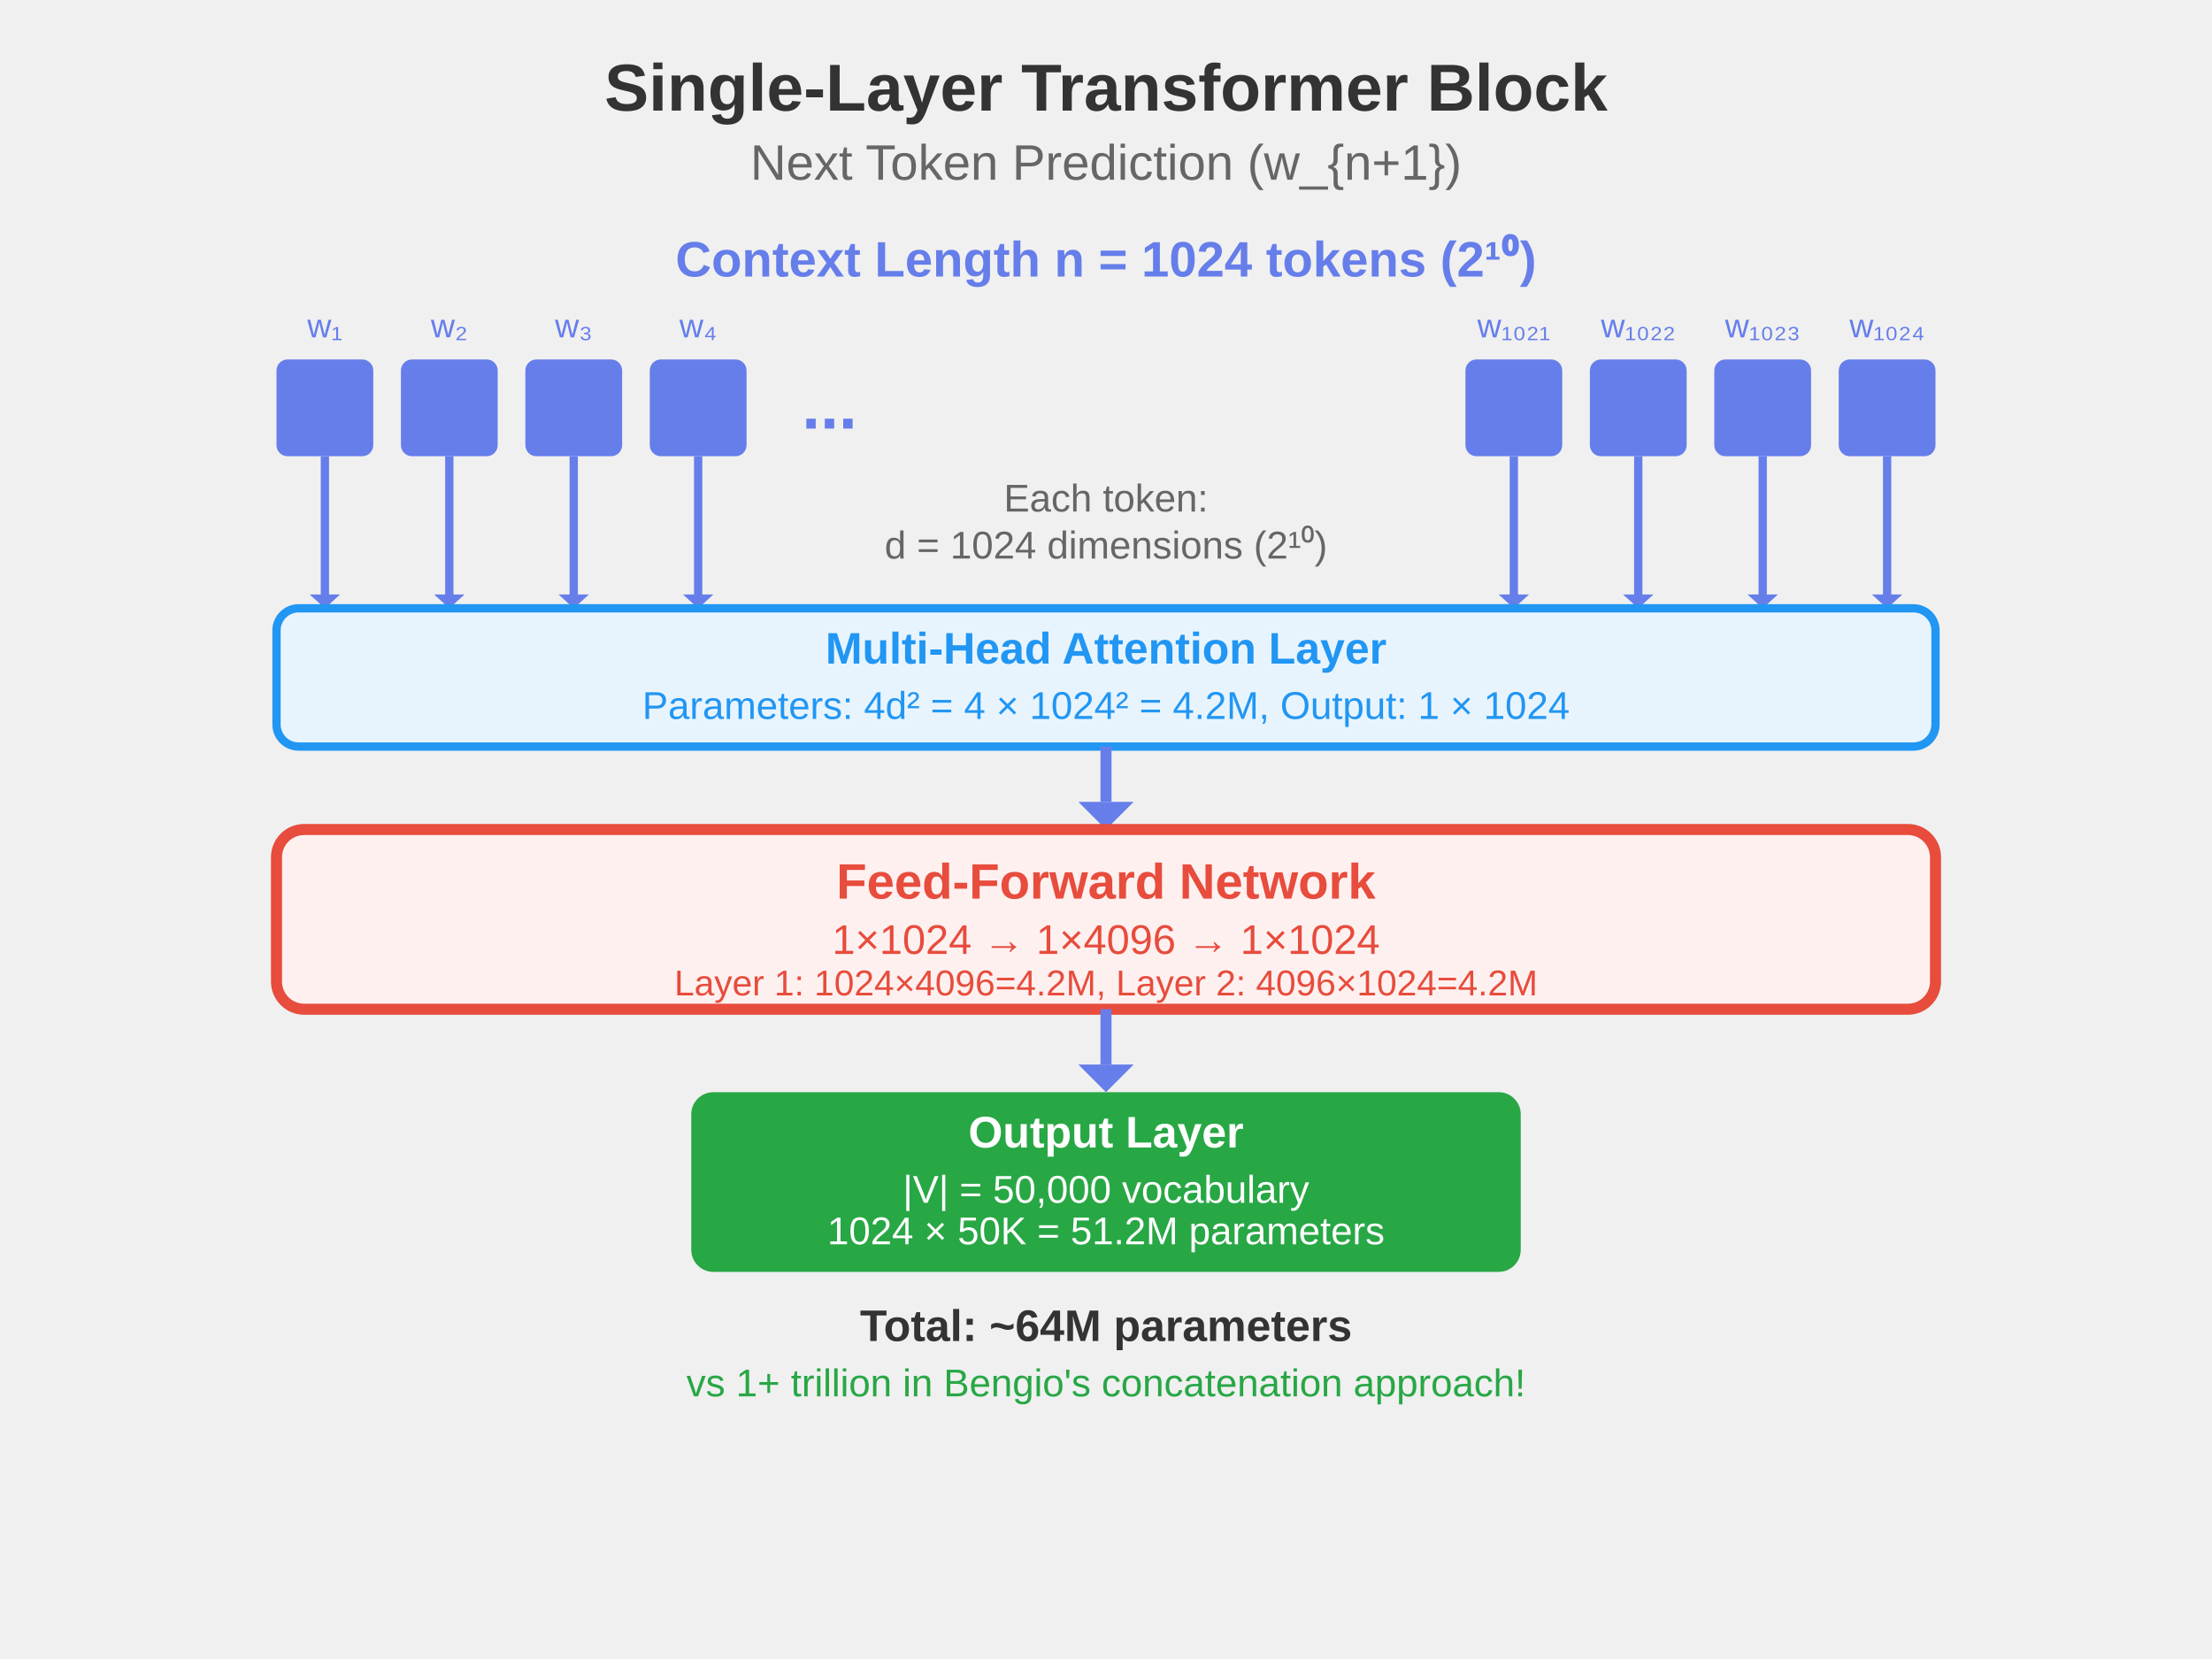
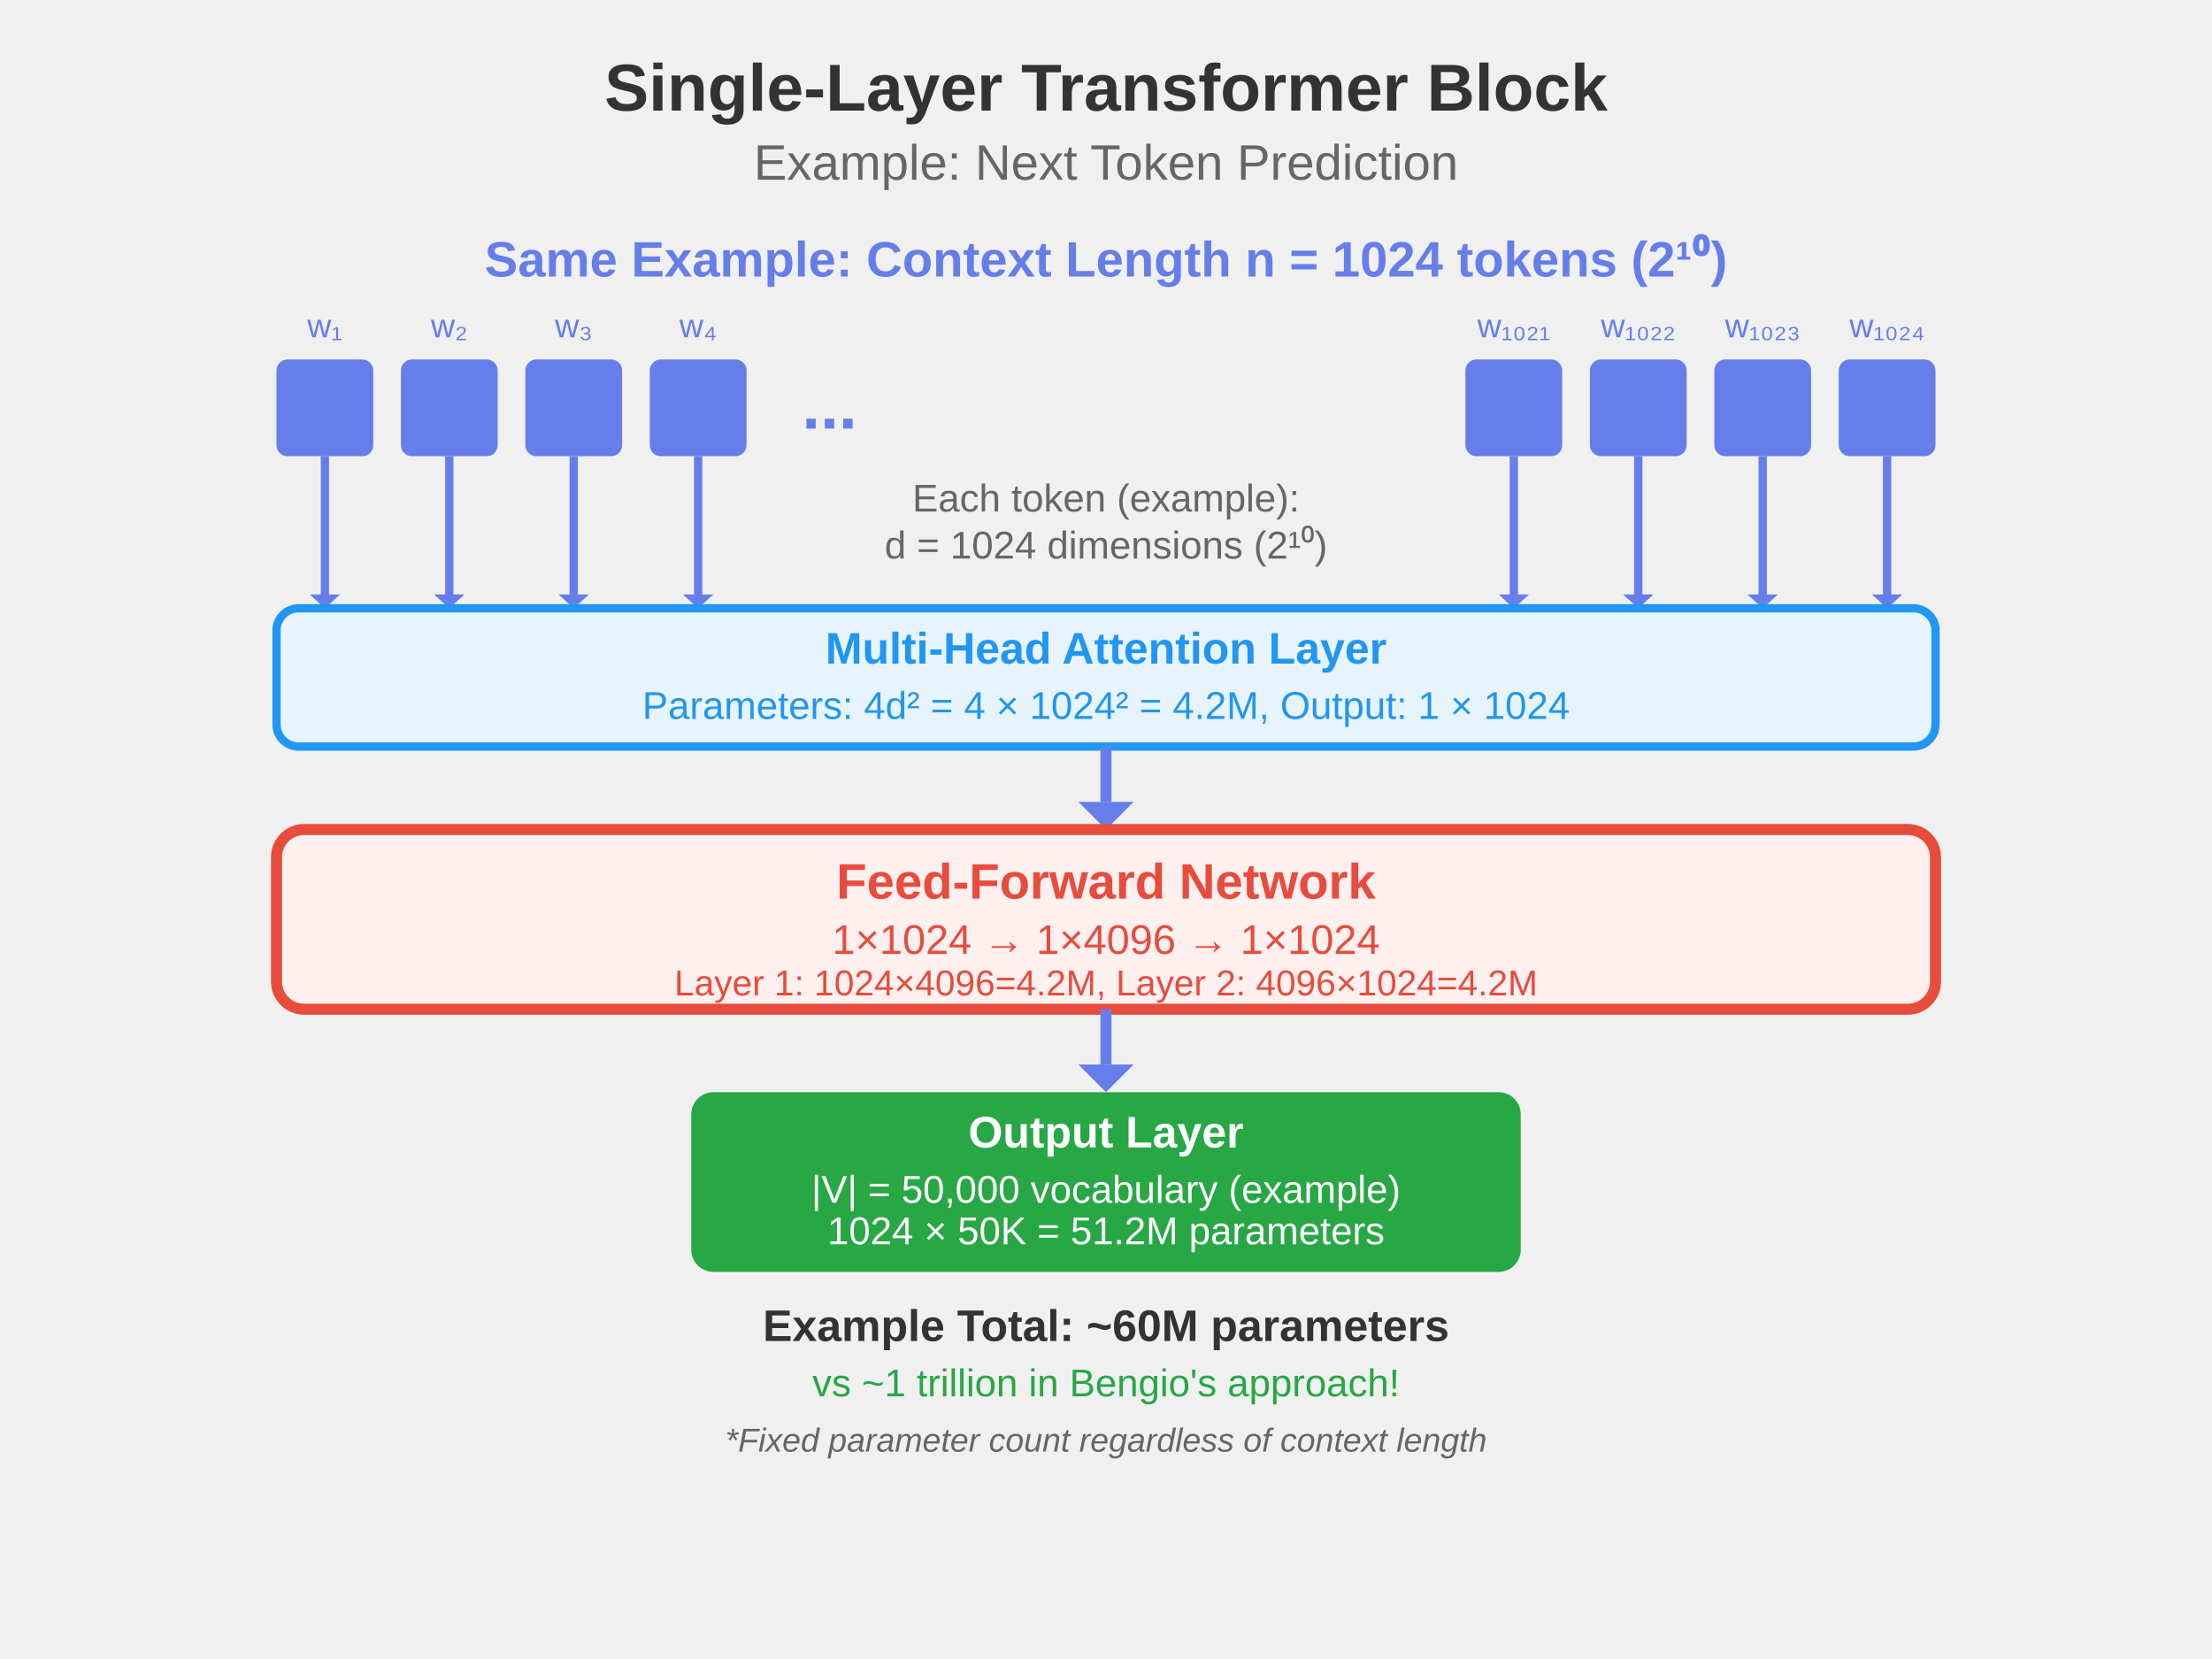
<svg xmlns="http://www.w3.org/2000/svg" viewBox="0 0 800 600" style="background-color: white;">
  <text x="400" y="40" text-anchor="middle" fill="#333333" font-family="Arial, sans-serif" font-size="24" font-weight="bold">Single-Layer Transformer Block</text>
-   <text x="400" y="65" text-anchor="middle" fill="#666666" font-family="Arial, sans-serif" font-size="18">Next Token Prediction (w_{n+1})</text>
-   <text x="400" y="100" text-anchor="middle" fill="#667eea" font-family="Arial, sans-serif" font-size="18" font-weight="bold">Context Length n = 1024 tokens (2¹⁰)</text>
+   <text x="400" y="65" text-anchor="middle" fill="#666666" font-family="Arial, sans-serif" font-size="18">Example: Next Token Prediction</text>
+   <text x="400" y="100" text-anchor="middle" fill="#667eea" font-family="Arial, sans-serif" font-size="18" font-weight="bold">Same Example: Context Length n = 1024 tokens (2¹⁰)</text>
  <rect x="100" y="130" width="35" height="35" fill="#667eea" stroke="none" rx="4" />
  <rect x="145" y="130" width="35" height="35" fill="#667eea" stroke="none" rx="4" />
  <rect x="190" y="130" width="35" height="35" fill="#667eea" stroke="none" rx="4" />
  <rect x="235" y="130" width="35" height="35" fill="#667eea" stroke="none" rx="4" />
  <text x="290" y="155" fill="#667eea" font-family="Arial, sans-serif" font-size="24" font-weight="bold">...</text>
  <rect x="530" y="130" width="35" height="35" fill="#667eea" stroke="none" rx="4" />
  <rect x="575" y="130" width="35" height="35" fill="#667eea" stroke="none" rx="4" />
  <rect x="620" y="130" width="35" height="35" fill="#667eea" stroke="none" rx="4" />
  <rect x="665" y="130" width="35" height="35" fill="#667eea" stroke="none" rx="4" />
  <text x="117.5" y="122" text-anchor="middle" fill="#667eea" font-family="Arial, sans-serif" font-size="12">w₁</text>
  <text x="162.5" y="122" text-anchor="middle" fill="#667eea" font-family="Arial, sans-serif" font-size="12">w₂</text>
  <text x="207.5" y="122" text-anchor="middle" fill="#667eea" font-family="Arial, sans-serif" font-size="12">w₃</text>
  <text x="252.5" y="122" text-anchor="middle" fill="#667eea" font-family="Arial, sans-serif" font-size="12">w₄</text>
  <text x="547.5" y="122" text-anchor="middle" fill="#667eea" font-family="Arial, sans-serif" font-size="12">w₁₀₂₁</text>
  <text x="592.5" y="122" text-anchor="middle" fill="#667eea" font-family="Arial, sans-serif" font-size="12">w₁₀₂₂</text>
  <text x="637.5" y="122" text-anchor="middle" fill="#667eea" font-family="Arial, sans-serif" font-size="12">w₁₀₂₃</text>
  <text x="682.5" y="122" text-anchor="middle" fill="#667eea" font-family="Arial, sans-serif" font-size="12">w₁₀₂₄</text>
-   <text x="400" y="185" text-anchor="middle" fill="#666666" font-family="Arial, sans-serif" font-size="14">Each token:</text>
+   <text x="400" y="185" text-anchor="middle" fill="#666666" font-family="Arial, sans-serif" font-size="14">Each token (example):</text>
  <text x="400" y="202" text-anchor="middle" fill="#666666" font-family="Arial, sans-serif" font-size="14">d = 1024 dimensions (2¹⁰)</text>
  <line x1="117.5" y1="165" x2="117.5" y2="220" stroke="#667eea" stroke-width="3" />
  <polygon points="112,215 123,215 117.5,220" fill="#667eea" />
  <line x1="162.5" y1="165" x2="162.5" y2="220" stroke="#667eea" stroke-width="3" />
  <polygon points="157,215 168,215 162.5,220" fill="#667eea" />
  <line x1="207.5" y1="165" x2="207.5" y2="220" stroke="#667eea" stroke-width="3" />
  <polygon points="202,215 213,215 207.5,220" fill="#667eea" />
  <line x1="252.5" y1="165" x2="252.5" y2="220" stroke="#667eea" stroke-width="3" />
  <polygon points="247,215 258,215 252.5,220" fill="#667eea" />
  <line x1="547.5" y1="165" x2="547.5" y2="220" stroke="#667eea" stroke-width="3" />
  <polygon points="542,215 553,215 547.5,220" fill="#667eea" />
  <line x1="592.5" y1="165" x2="592.5" y2="220" stroke="#667eea" stroke-width="3" />
  <polygon points="587,215 598,215 592.5,220" fill="#667eea" />
  <line x1="637.5" y1="165" x2="637.5" y2="220" stroke="#667eea" stroke-width="3" />
  <polygon points="632,215 643,215 637.5,220" fill="#667eea" />
  <line x1="682.5" y1="165" x2="682.5" y2="220" stroke="#667eea" stroke-width="3" />
  <polygon points="677,215 688,215 682.5,220" fill="#667eea" />
  <rect x="100" y="220" width="600" height="50" fill="#e8f4fd" stroke="#2196f3" stroke-width="3" rx="8" />
  <text x="400" y="240" text-anchor="middle" fill="#2196f3" font-family="Arial, sans-serif" font-size="16" font-weight="bold">Multi-Head Attention Layer</text>
  <text x="400" y="260" text-anchor="middle" fill="#2196f3" font-family="Arial, sans-serif" font-size="14">Parameters: 4d² = 4 × 1024² = 4.2M, Output: 1 × 1024</text>
  <line x1="400" y1="270" x2="400" y2="290" stroke="#667eea" stroke-width="4" />
  <polygon points="390,290 410,290 400,300" fill="#667eea" />
  <rect x="100" y="300" width="600" height="65" fill="#fff0f0" stroke="#e74c3c" stroke-width="4" rx="10" />
  <text x="400" y="325" text-anchor="middle" fill="#e74c3c" font-family="Arial, sans-serif" font-size="18" font-weight="bold">Feed-Forward Network</text>
  <text x="400" y="345" text-anchor="middle" fill="#e74c3c" font-family="Arial, sans-serif" font-size="15">1×1024 → 1×4096 → 1×1024</text>
  <text x="400" y="360" text-anchor="middle" fill="#e74c3c" font-family="Arial, sans-serif" font-size="13">Layer 1: 1024×4096=4.2M, Layer 2: 4096×1024=4.2M</text>
  <line x1="400" y1="365" x2="400" y2="385" stroke="#667eea" stroke-width="4" />
  <polygon points="390,385 410,385 400,395" fill="#667eea" />
  <rect x="250" y="395" width="300" height="65" fill="#28a745" stroke="none" rx="8" />
  <text x="400" y="415" text-anchor="middle" fill="white" font-family="Arial, sans-serif" font-size="16" font-weight="bold">Output Layer</text>
-   <text x="400" y="435" text-anchor="middle" fill="white" font-family="Arial, sans-serif" font-size="14">|V| = 50,000 vocabulary</text>
+   <text x="400" y="435" text-anchor="middle" fill="white" font-family="Arial, sans-serif" font-size="14">|V| = 50,000 vocabulary (example)</text>
  <text x="400" y="450" text-anchor="middle" fill="white" font-family="Arial, sans-serif" font-size="14">1024 × 50K = 51.2M parameters</text>
-   <text x="400" y="485" text-anchor="middle" fill="#333333" font-family="Arial, sans-serif" font-size="16" font-weight="bold">Total: ~64M parameters</text>
-   <text x="400" y="505" text-anchor="middle" fill="#28a745" font-family="Arial, sans-serif" font-size="14">vs 1+ trillion in Bengio's concatenation approach!</text>
+   <text x="400" y="485" text-anchor="middle" fill="#333333" font-family="Arial, sans-serif" font-size="16" font-weight="bold">Example Total: ~60M parameters</text>
+   <text x="400" y="505" text-anchor="middle" fill="#28a745" font-family="Arial, sans-serif" font-size="14">vs ~1 trillion in Bengio's approach!</text>
+   <text x="400" y="525" text-anchor="middle" fill="#666666" font-family="Arial, sans-serif" font-size="12" style="font-style: italic;">*Fixed parameter count regardless of context length</text>
</svg>
